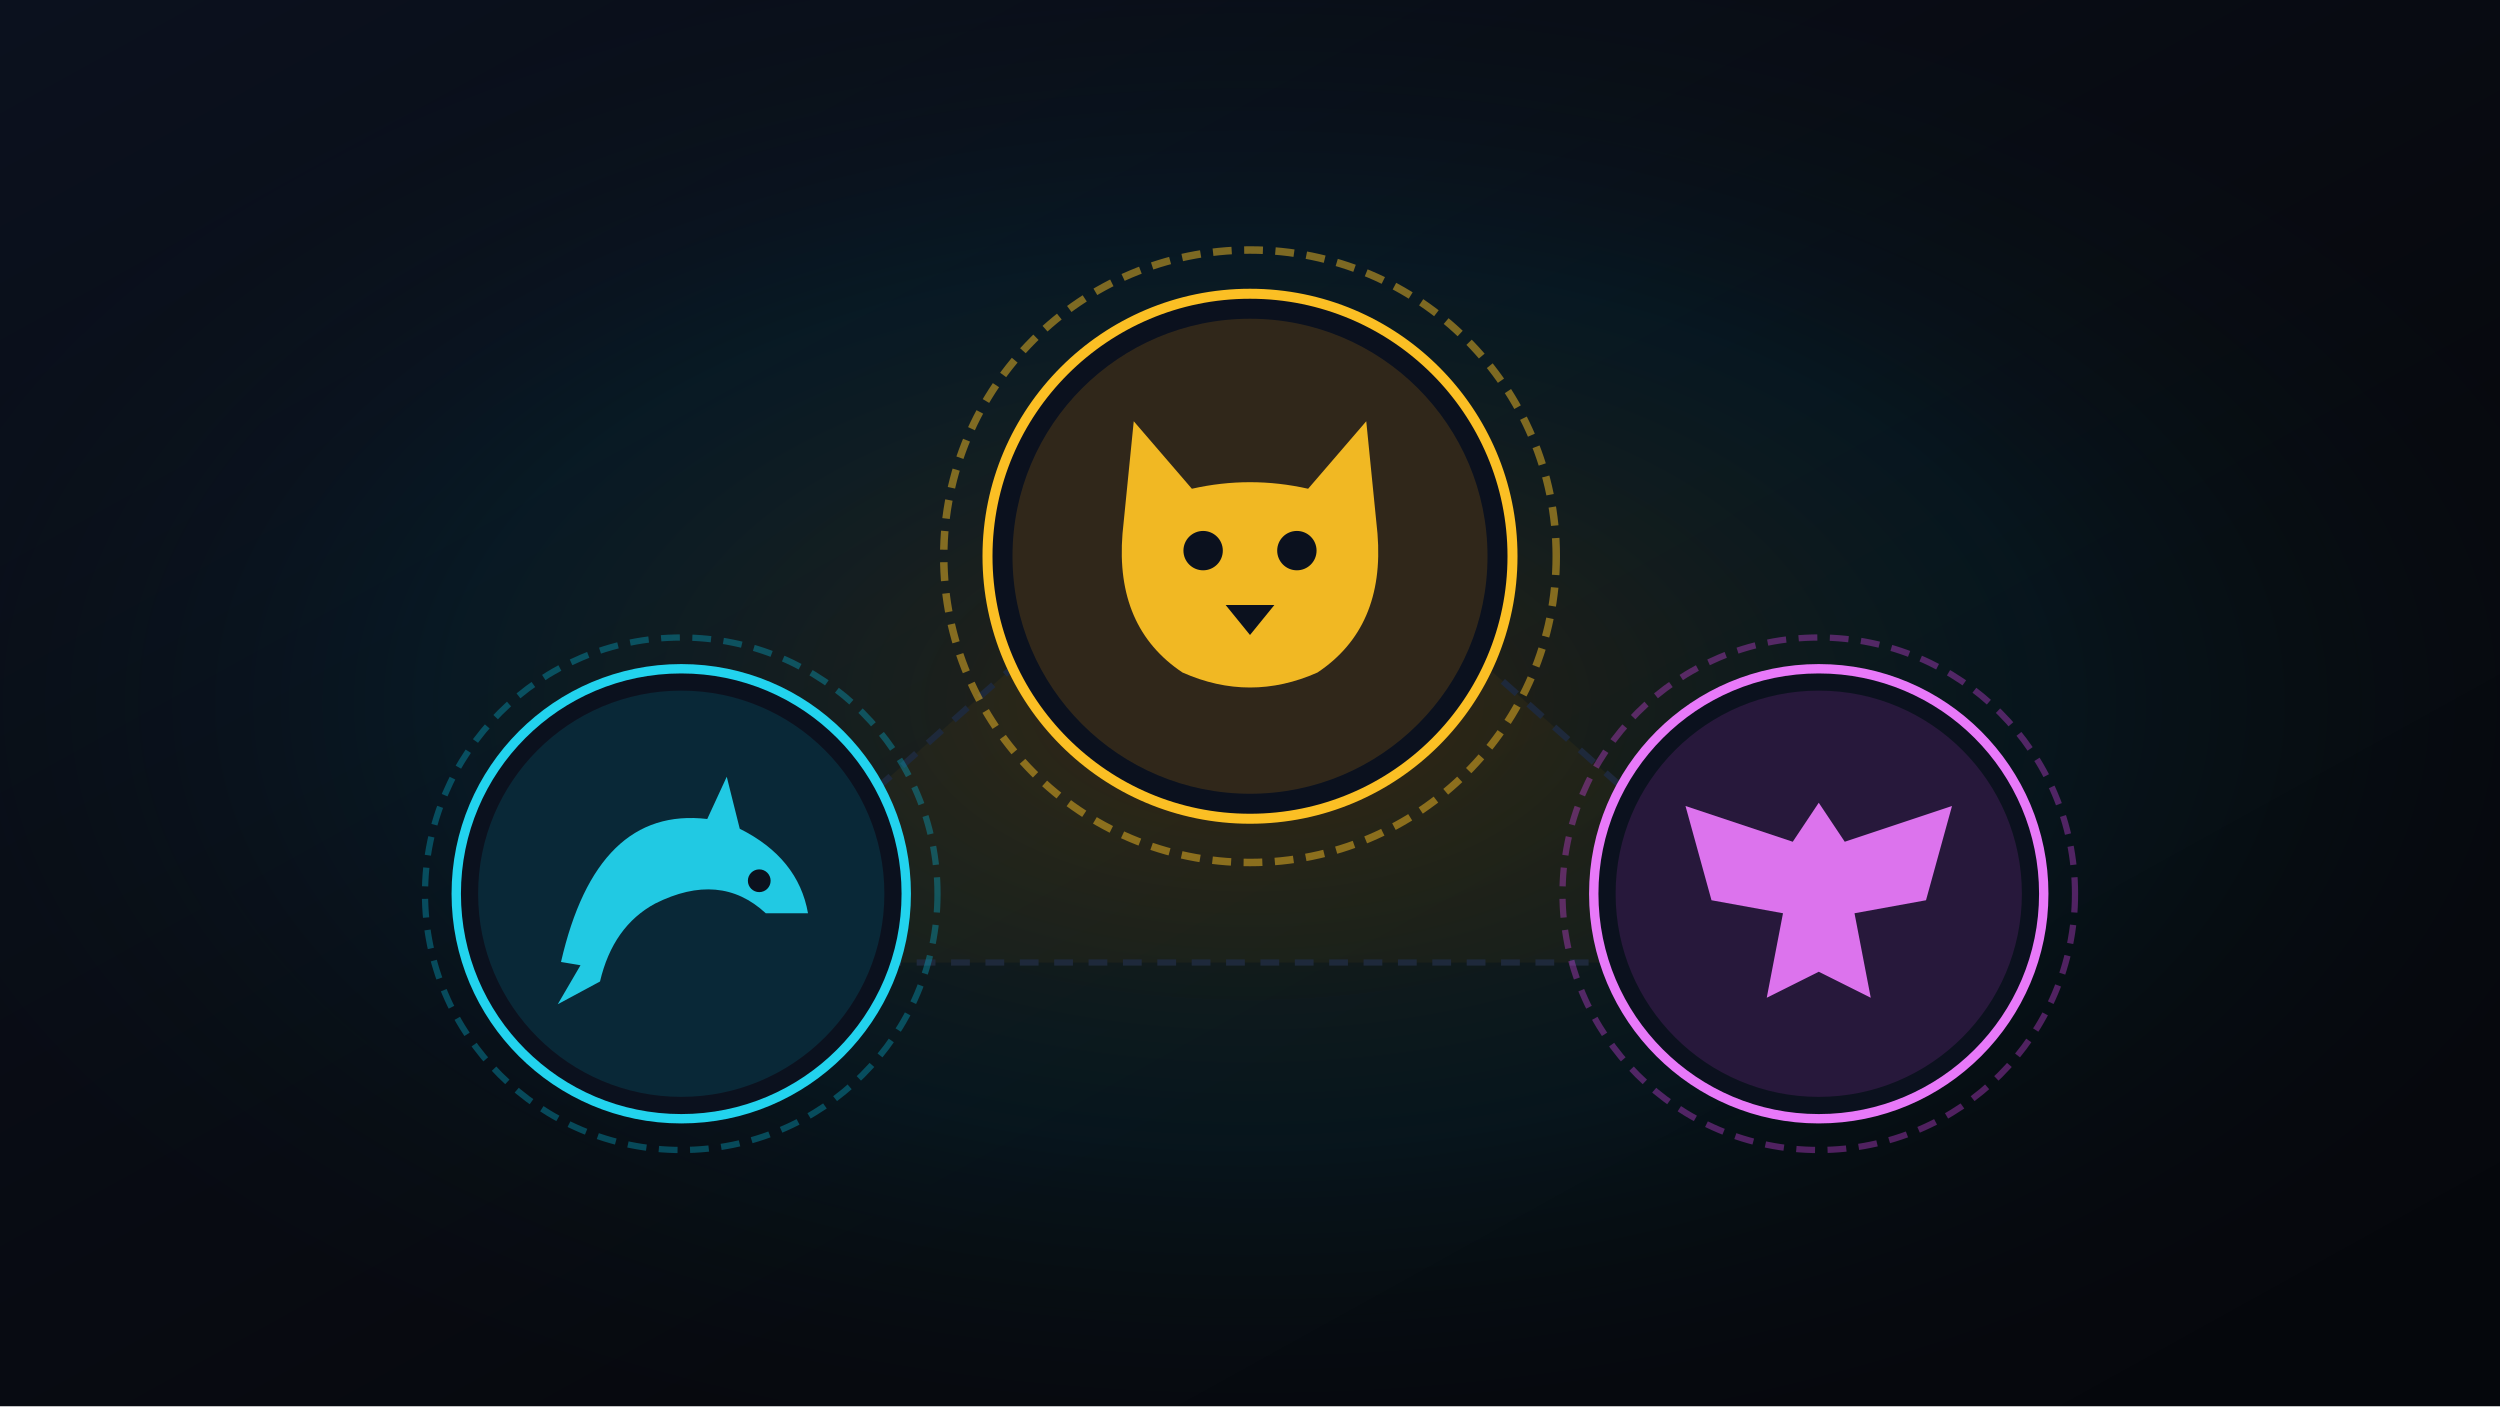
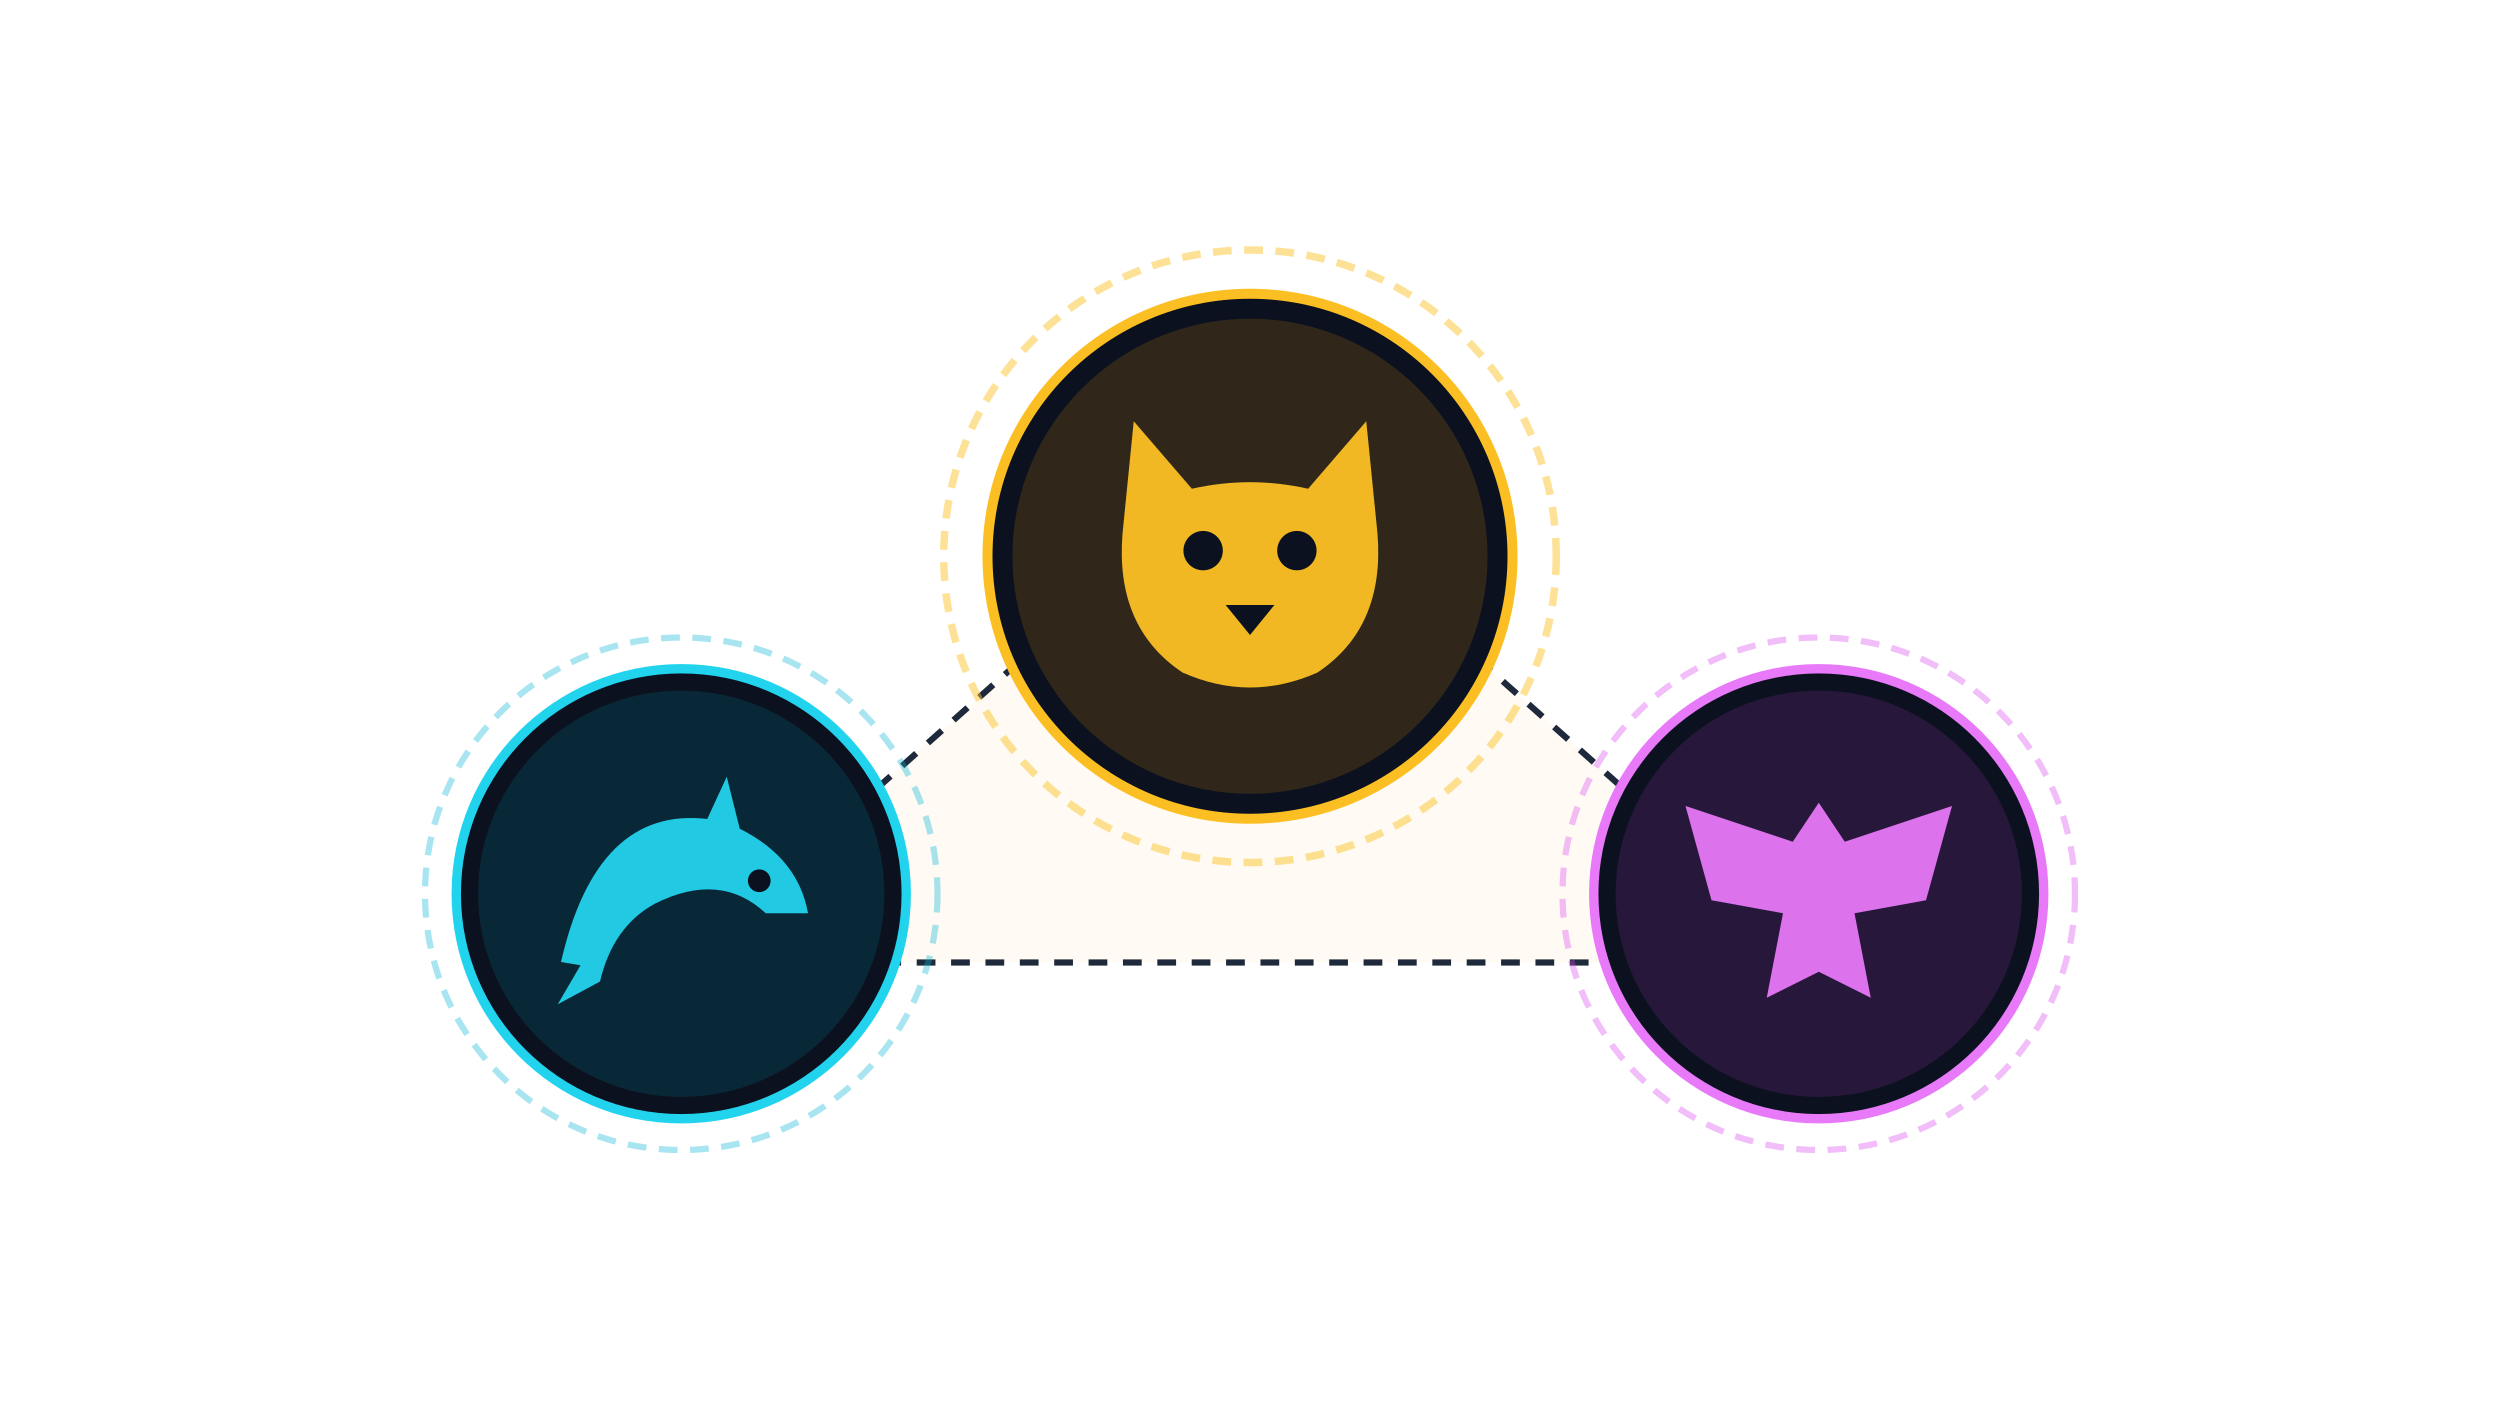
<svg xmlns="http://www.w3.org/2000/svg" viewBox="0 0 800 450" width="800" height="450">
-   <defs>
-     <linearGradient id="ex-zoo-bg" x1="0%" y1="0%" x2="100%" y2="100%">
-       <stop offset="0%" stop-color="#0B111E" />
-       <stop offset="65%" stop-color="#07090E" />
-       <stop offset="100%" stop-color="#05070C" />
-     </linearGradient>
-     <radialGradient id="ex-zoo-glow" cx="50%" cy="50%" r="58%">
-       <stop offset="0%" stop-color="#F59E0B" stop-opacity="0.16" />
-       <stop offset="55%" stop-color="#06B6D4" stop-opacity="0.07" />
-       <stop offset="100%" stop-color="#07090E" stop-opacity="0" />
-     </radialGradient>
-   </defs>
-   <rect width="800" height="450" fill="url(#ex-zoo-bg)" />
-   <rect width="800" height="450" fill="url(#ex-zoo-glow)" />
-   <polygon points="400,146 218,308 582,308" fill="#F59E0B" fill-opacity="0.045" stroke="#1E293B" stroke-width="2" stroke-dasharray="6 5" />
+   <polygon class="sv-edge" points="400,146 218,308 582,308" fill="#F59E0B" fill-opacity="0.045" stroke="#1E293B" stroke-width="2" stroke-dasharray="6 5" />
  <g transform="translate(218, 286)">
    <circle cx="0" cy="0" r="82" fill="none" stroke="#06B6D4" stroke-opacity="0.35" stroke-width="2" stroke-dasharray="6 4" />
-     <circle cx="0" cy="0" r="72" fill="#0B111E" stroke="#22D3EE" stroke-width="3" />
+     <circle class="sv-panel sv-stroke-cyan" cx="0" cy="0" r="72" fill="#0B111E" stroke="#22D3EE" stroke-width="3" />
    <circle cx="0" cy="0" r="65" fill="#06B6D4" fill-opacity="0.14" />
    <g transform="scale(5.2)">
-       <path d="M -7.4 4.2 Q -5.2 -5.4 1.6 -4.6 L 2.8 -7.2 L 3.6 -4.0 Q 7.2 -2.2 7.8 1.2 L 5.2 1.2 Q 2.4 -1.4 -1.6 0.6 Q -4.2 2.0 -5.0 5.4 L -7.6 6.8 L -6.2 4.4 Z" fill="#22D3EE" fill-opacity="0.94" />
-       <circle cx="4.8" cy="-0.8" r="0.7" fill="#0B111E" />
+       <path class="sv-fill-cyan" d="M -7.4 4.2 Q -5.2 -5.4 1.6 -4.6 L 2.8 -7.2 L 3.6 -4.0 Q 7.2 -2.2 7.8 1.2 L 5.2 1.2 Q 2.4 -1.4 -1.6 0.6 Q -4.2 2.0 -5.0 5.4 L -7.6 6.8 L -6.2 4.4 Z" fill="#22D3EE" fill-opacity="0.94" />
+       <circle class="sv-panel" cx="4.8" cy="-0.8" r="0.7" fill="#0B111E" />
    </g>
  </g>
  <g transform="translate(582, 286)">
    <circle cx="0" cy="0" r="82" fill="none" stroke="#D946EF" stroke-opacity="0.35" stroke-width="2" stroke-dasharray="6 4" />
-     <circle cx="0" cy="0" r="72" fill="#0B111E" stroke="#E879F9" stroke-width="3" />
+     <circle class="sv-panel sv-stroke-fuchsia" cx="0" cy="0" r="72" fill="#0B111E" stroke="#E879F9" stroke-width="3" />
    <circle cx="0" cy="0" r="65" fill="#D946EF" fill-opacity="0.14" />
    <g transform="scale(5.2)">
-       <path d="M 0 -5.6 L 1.6 -3.2 L 8.2 -5.4 L 6.6 0.4 L 2.2 1.2 L 3.2 6.4 L 0 4.8 L -3.2 6.4 L -2.2 1.2 L -6.6 0.4 L -8.2 -5.4 L -1.6 -3.2 Z" fill="#E879F9" fill-opacity="0.94" />
+       <path class="sv-fill-fuchsia" d="M 0 -5.6 L 1.6 -3.2 L 8.2 -5.4 L 6.6 0.4 L 2.2 1.2 L 3.2 6.4 L 0 4.8 L -3.2 6.4 L -2.2 1.2 L -6.6 0.4 L -8.2 -5.4 L -1.6 -3.2 Z" fill="#E879F9" fill-opacity="0.94" />
    </g>
  </g>
  <g transform="translate(400, 178)">
-     <circle cx="0" cy="0" r="98" fill="none" stroke="#FBBF24" stroke-opacity="0.48" stroke-width="2.4" stroke-dasharray="6 4" />
-     <circle cx="0" cy="0" r="84" fill="#0B111E" stroke="#FBBF24" stroke-width="3.2" />
+     <circle class="sv-stroke-amber" cx="0" cy="0" r="98" fill="none" stroke="#FBBF24" stroke-opacity="0.48" stroke-width="2.4" stroke-dasharray="6 4" />
+     <circle class="sv-panel sv-stroke-amber" cx="0" cy="0" r="84" fill="#0B111E" stroke="#FBBF24" stroke-width="3.2" />
    <circle cx="0" cy="0" r="76" fill="#F59E0B" fill-opacity="0.16" />
    <g transform="scale(6.0)">
-       <path d="M -6.2 -7.2 L -3.1 -3.6 Q 0 -4.3 3.1 -3.6 L 6.2 -7.2 L 6.8 -1.2 Q 7.2 3.8 3.6 6.2 Q 0 7.8 -3.6 6.2 Q -7.2 3.8 -6.8 -1.2 Z" fill="#FBBF24" fill-opacity="0.95" />
-       <circle cx="-2.5" cy="-0.3" r="1.05" fill="#0B111E" />
-       <circle cx="2.5" cy="-0.3" r="1.05" fill="#0B111E" />
-       <path d="M -1.3 2.6 L 1.3 2.6 L 0 4.2 Z" fill="#0B111E" />
+       <path class="sv-fill-amber" d="M -6.2 -7.2 L -3.1 -3.6 Q 0 -4.3 3.1 -3.6 L 6.2 -7.2 L 6.8 -1.2 Q 7.2 3.8 3.6 6.2 Q 0 7.8 -3.6 6.2 Q -7.2 3.8 -6.8 -1.2 Z" fill="#FBBF24" fill-opacity="0.95" />
+       <circle class="sv-panel" cx="-2.5" cy="-0.3" r="1.05" fill="#0B111E" />
+       <circle class="sv-panel" cx="2.5" cy="-0.3" r="1.05" fill="#0B111E" />
+       <path class="sv-panel" d="M -1.3 2.6 L 1.3 2.6 L 0 4.2 Z" fill="#0B111E" />
    </g>
  </g>
</svg>
